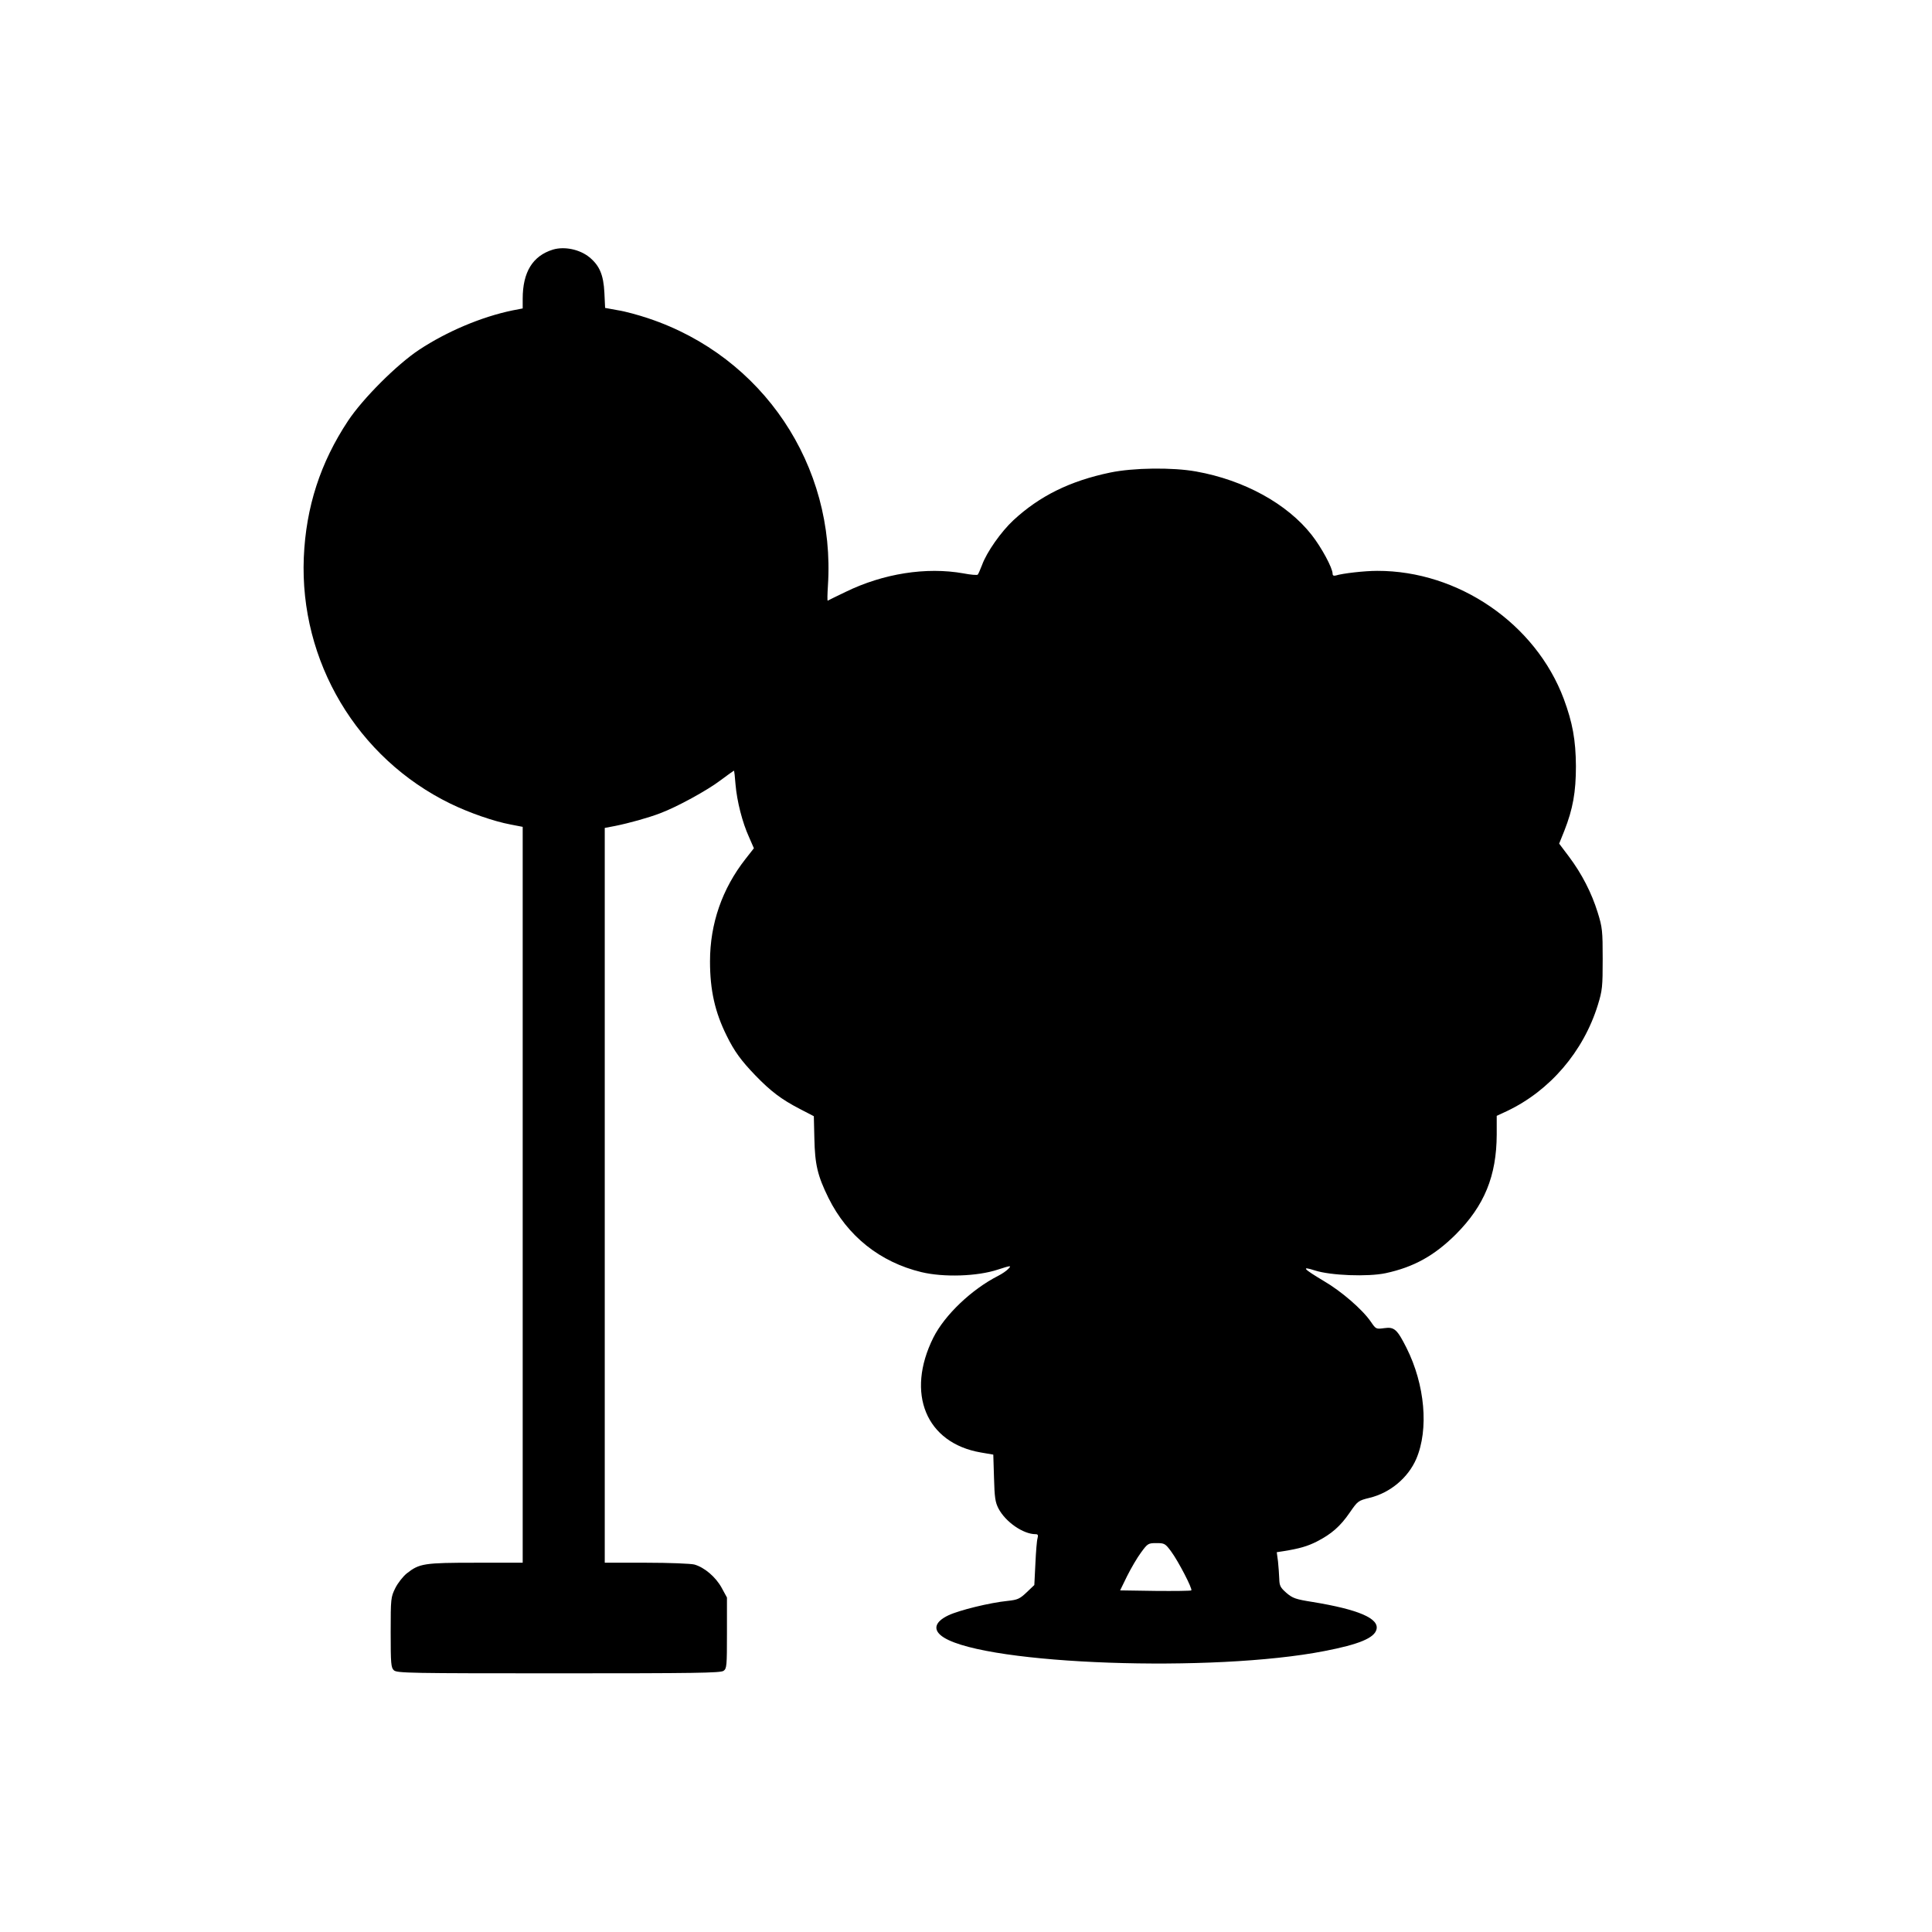
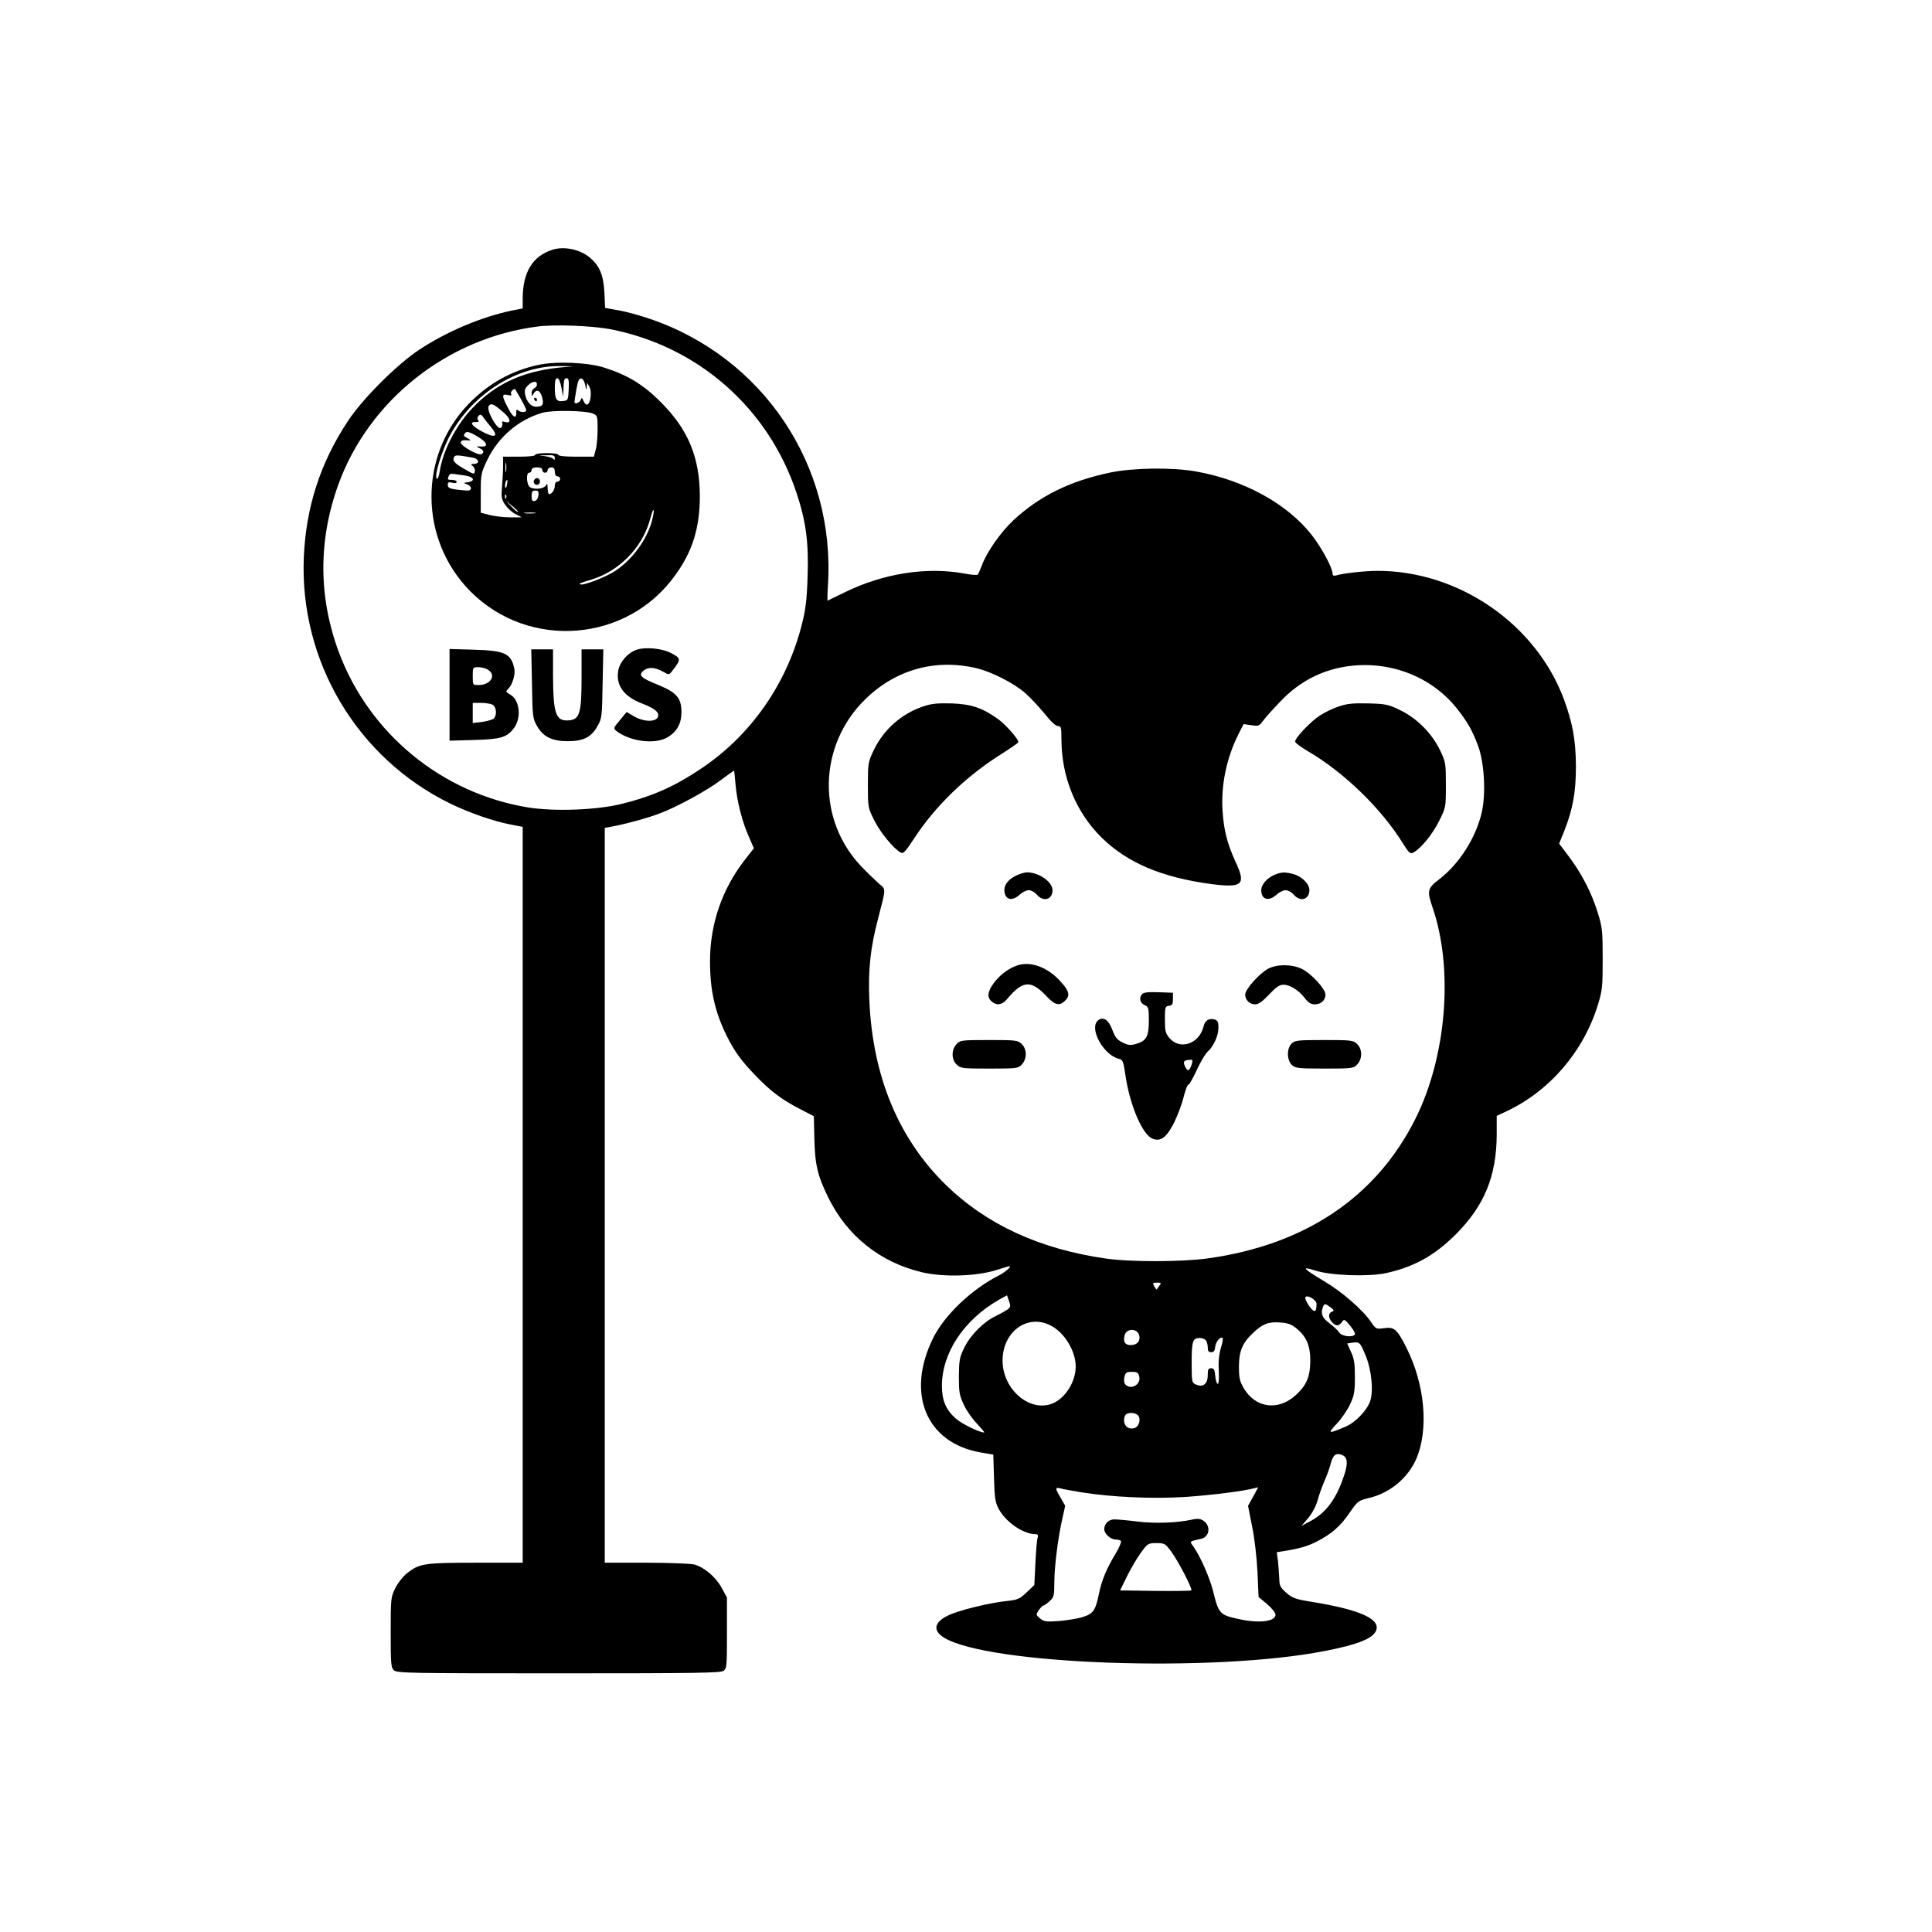
- <svg xmlns="http://www.w3.org/2000/svg" version="1.0" width="1083pt" height="1083pt" viewBox="0 0 1083 1083" preserveAspectRatio="xMidYMid meet">
-   <g transform="translate(0,1083) scale(0.1,-0.1)" fill="#000000" stroke="none">
-     <path d="M3100 9431 c-114 -35 -170 -126 -170 -276 l0 -54 -57 -11 c-174 -36 -368 -118 -524 -221 -125 -83 -315 -273 -398 -398 -155 -234 -236 -483 -248 -766 -24 -582 299 -1125 822 -1380 105 -51 242 -99 338 -117 l67 -13 0 -2062 0 -2063 -264 0 c-289 0 -315 -4 -386 -60 -21 -17 -50 -54 -64 -82 -25 -51 -26 -57 -26 -248 0 -178 2 -198 18 -213 17 -16 95 -17 923 -17 767 0 908 2 925 14 18 13 19 28 19 213 l0 198 -30 55 c-33 60 -96 114 -153 130 -20 5 -140 10 -269 10 l-233 0 0 2059 0 2060 58 11 c79 16 187 46 252 71 94 35 264 128 339 185 40 30 74 54 75 54 2 0 6 -35 9 -77 8 -94 38 -213 76 -296 l27 -62 -47 -60 c-131 -167 -199 -363 -199 -574 0 -162 28 -285 93 -416 43 -88 82 -141 161 -223 86 -89 145 -134 249 -188 l79 -41 3 -124 c3 -147 18 -210 79 -334 106 -214 289 -360 521 -416 125 -30 313 -24 428 14 74 24 78 24 60 5 -10 -11 -36 -29 -58 -40 -149 -76 -299 -219 -363 -346 -156 -313 -41 -591 266 -644 l70 -12 4 -130 c3 -111 7 -137 25 -172 40 -76 139 -144 208 -144 13 0 16 -5 11 -23 -4 -12 -9 -76 -12 -142 l-6 -120 -43 -41 c-39 -37 -51 -42 -107 -48 -99 -10 -271 -52 -332 -81 -80 -38 -89 -85 -24 -125 247 -152 1509 -197 2133 -75 192 37 279 73 291 121 16 62 -102 112 -358 154 -95 15 -112 21 -147 51 -34 30 -39 40 -40 79 -1 25 -4 68 -7 97 l-7 52 39 6 c87 14 133 27 186 54 82 42 132 86 184 162 45 65 47 67 112 83 115 28 215 112 261 218 71 166 49 416 -55 623 -52 103 -68 118 -124 110 -46 -6 -47 -6 -75 35 -47 69 -166 172 -264 229 -117 70 -130 85 -49 59 87 -28 295 -36 395 -15 158 34 273 98 393 217 161 161 229 328 230 560 l0 105 58 27 c240 114 428 333 509 595 25 81 27 102 27 258 0 157 -2 177 -28 260 -34 110 -89 217 -161 313 l-55 73 29 72 c48 122 65 217 65 362 -1 148 -19 244 -68 377 -158 422 -591 719 -1046 718 -71 0 -194 -14 -232 -26 -12 -3 -18 0 -18 10 0 32 -62 147 -117 217 -137 175 -379 308 -648 356 -133 24 -353 21 -482 -6 -225 -47 -395 -131 -542 -267 -69 -64 -150 -179 -176 -251 -10 -26 -21 -51 -24 -54 -3 -4 -40 -1 -81 7 -208 37 -449 -1 -660 -104 -52 -25 -97 -47 -100 -49 -3 -2 -2 36 1 84 44 674 -365 1284 -1005 1498 -56 19 -133 40 -173 46 l-71 13 -4 85 c-5 100 -27 152 -84 199 -54 44 -139 62 -204 43z m3465 -7298 c40 -54 121 -210 113 -218 -3 -3 -94 -4 -202 -3 l-197 3 39 80 c22 44 57 104 78 132 37 51 41 53 86 53 45 0 50 -2 83 -47z" />
-   </g>
+ <svg xmlns="http://www.w3.org/2000/svg" version="1" width="1444" height="1444" viewBox="0 0 1083 1083">
+   <path d="M310 139.9c-11.4 3.5-17 12.6-17 27.6v5.4l-5.7 1.1c-17.4 3.6-36.8 11.8-52.4 22.1-12.5 8.3-31.5 27.3-39.8 39.8-15.5 23.4-23.6 48.3-24.8 76.6-2.4 58.2 29.9 112.5 82.2 138 10.5 5.1 24.2 9.9 33.8 11.7l6.7 1.3V876h-26.4c-28.9 0-31.5.4-38.6 6-2.1 1.7-5 5.4-6.4 8.2-2.5 5.1-2.6 5.7-2.6 24.8 0 17.8.2 19.8 1.8 21.3 1.7 1.6 9.5 1.7 92.3 1.7 76.7 0 90.8-.2 92.5-1.4 1.8-1.3 1.9-2.8 1.9-21.3v-19.8l-3-5.5c-3.3-6-9.6-11.4-15.3-13-2-.5-14-1-26.9-1H339V464.1l5.8-1.1c7.9-1.6 18.7-4.6 25.2-7.1 9.4-3.5 26.4-12.8 33.9-18.5 4-3 7.4-5.4 7.5-5.4.2 0 .6 3.5.9 7.7.8 9.4 3.8 21.3 7.6 29.6l2.7 6.2-4.7 6c-13.1 16.7-19.9 36.3-19.9 57.4 0 16.2 2.8 28.5 9.3 41.6 4.3 8.8 8.2 14.1 16.1 22.3 8.6 8.9 14.5 13.4 24.9 18.8l7.9 4.1.3 12.4c.3 14.7 1.8 21 7.9 33.4 10.6 21.4 28.9 36 52.1 41.6 12.5 3 31.3 2.4 42.8-1.4 7.4-2.4 7.8-2.4 6-.5-1 1.1-3.6 2.9-5.8 4-14.9 7.6-29.9 21.9-36.3 34.6-15.6 31.3-4.1 59.1 26.6 64.4l7 1.2.4 13c.3 11.1.7 13.7 2.5 17.2 4 7.6 13.9 14.4 20.8 14.4 1.3 0 1.6.5 1.1 2.3-.4 1.2-.9 7.6-1.2 14.2l-.6 12-4.3 4.1c-3.9 3.7-5.1 4.2-10.7 4.8-9.9 1-27.1 5.2-33.2 8.1-8 3.8-8.9 8.5-2.4 12.5 24.7 15.2 150.9 19.7 213.3 7.5 19.2-3.7 27.9-7.3 29.1-12.1 1.6-6.2-10.2-11.2-35.8-15.4-9.5-1.5-11.2-2.1-14.7-5.1-3.4-3-3.9-4-4-7.9-.1-2.5-.4-6.8-.7-9.7l-.7-5.2 3.9-.6c8.7-1.4 13.3-2.7 18.6-5.4 8.2-4.2 13.2-8.6 18.4-16.2 4.5-6.5 4.7-6.7 11.2-8.3 11.5-2.8 21.5-11.2 26.1-21.8 7.1-16.6 4.9-41.6-5.5-62.3-5.2-10.3-6.8-11.8-12.4-11-4.6.6-4.7.6-7.5-3.5-4.7-6.9-16.6-17.2-26.4-22.9-11.7-7-13-8.5-4.9-5.9 8.7 2.8 29.5 3.6 39.5 1.5 15.8-3.4 27.3-9.8 39.3-21.7 16.1-16.1 22.9-32.8 23-56v-10.5l5.8-2.7c24-11.4 42.8-33.3 50.9-59.5 2.5-8.1 2.7-10.2 2.7-25.8 0-15.7-.2-17.7-2.8-26-3.4-11-8.9-21.7-16.1-31.3l-5.5-7.3 2.9-7.2c4.8-12.2 6.5-21.7 6.5-36.2-.1-14.8-1.9-24.4-6.8-37.7-15.8-42.2-59.1-71.9-104.6-71.8-7.1 0-19.4 1.4-23.2 2.6-1.2.3-1.8 0-1.8-1 0-3.2-6.2-14.7-11.7-21.7-13.7-17.5-37.9-30.8-64.8-35.6-13.3-2.4-35.3-2.1-48.2.6-22.5 4.7-39.5 13.1-54.2 26.7-6.9 6.4-15 17.9-17.6 25.1-1 2.6-2.1 5.1-2.4 5.4-.3.4-4 .1-8.1-.7-20.8-3.7-44.9.1-66 10.4-5.2 2.5-9.7 4.7-10 4.9-.3.2-.2-3.6.1-8.4 4.4-67.4-36.5-128.4-100.5-149.8-5.6-1.9-13.3-4-17.3-4.6l-7.1-1.3-.4-8.5c-.5-10-2.7-15.2-8.4-19.9-5.4-4.4-13.9-6.2-20.4-4.3zm31.9 44.6c49.3 9.5 88.8 44.2 104.6 91.8 5.3 15.9 6.9 28 6.2 47.1-.4 12.6-1.1 18.3-3.1 26.2-8.4 33.6-28.6 62.6-56.8 81.4-14.8 9.9-26.9 15.3-44.2 19.6-14 3.5-37.8 4.4-52.7 2-48.1-7.9-88.7-41.2-105.8-86.6-11.6-30.9-11.8-62.8-.5-94.2 17.1-47.4 61.2-82.4 112-88.8 9.6-1.2 30.2-.4 40.3 1.5zm205.6 190.1c8.4 2 21 8.4 27.3 14 2.9 2.6 7.8 7.8 10.8 11.5 3.4 4.3 6.2 6.9 7.4 6.9 1.8 0 2 .7 2 7.4 0 21.1 8.1 40.9 22.5 55.1 14.6 14.3 33.9 22.4 61.7 26.1 17.4 2.2 19.4.3 13.4-12.5-4.6-10-6.6-17.6-7.3-28.8-.9-14.5 2.3-29.6 9.1-43.1l2.7-5.3 4.3.6c4.2.7 4.5.5 7.2-3.2 1.6-2.1 6.3-7.2 10.4-11.4 12.4-12.5 28-19 46-19.1 20.4 0 39.6 9 51.8 24.5 6.2 8 8.4 11.9 11.8 20.9 3.5 9.6 4.4 26.7 2 37.3-3.3 14.1-12.5 28.6-23.6 37.2-6.9 5.3-7.2 6.5-4 15.9 11.9 34.5 7.9 83.7-9.6 118.6-22 43.9-61.8 70.6-116.3 78.2-14.4 2-43.1 2.1-57.1.1-37.2-5.3-67.1-19.1-90-41.5-26.5-26-40.9-60.9-42.7-103.6-.7-16.7.6-29.1 4.9-45.4 4.5-17.3 4.5-16.4.6-19.6-1.8-1.6-6-5.6-9.3-9-25.8-26.3-25.1-68.3 1.5-94.4 17.1-16.7 39.3-22.9 62.5-17.4zm102.4 346.1c-.7 1-1.4 2-1.5 2.1-.1.2-.7-.6-1.4-1.7-1-1.9-.8-2.1 1.6-2.1 2.4 0 2.5.2 1.3 1.7zm-84.8 13.1c-.9.7-4 2.5-6.9 3.9-6.9 3.3-14.3 10.7-17.8 18-2.5 5.2-2.8 6.9-2.9 15.8 0 8.9.3 10.7 2.8 16 1.5 3.3 4.9 8.1 7.5 10.7 2.5 2.7 4.3 4.8 3.9 4.8-2.7 0-12.7-4.9-16-7.9-5.5-4.9-7.7-10.1-7.7-18.2 0-18.5 12.3-37.1 32.1-48.4l4.4-2.4 1.1 3.2c1 2.7.9 3.4-.5 4.5zm172.9-2.9c0 4.8-1.2 5.2-4 1.4-1.5-2.1-2.5-4.4-2.3-5 .7-1.9 6.3 1.3 6.3 3.6zm7.9 2c2 1.5 2.1 1.9.7 2.4-2.1.8-2.1 3.5.1 5.9 2.1 2.3 3.8 2.3 5.5-.1 1.3-1.8 1.5-1.7 4.6 2 1.8 2.1 3 4.4 2.7 4.9-1.1 1.9-7.4 1.1-8.7-1-.7-1.1-3.2-3.4-5.5-5.2-4.2-3.1-5.1-5.4-3.7-9.2.8-2 1.3-2 4.3.3zm-157 10.1c7.8 3.9 14.1 14.3 14.1 23.1 0 8.3-5.7 17.5-12.7 20.5-12.8 5.5-28.3-7.6-28.3-23.9 0-16.2 13.9-26.4 26.9-19.7zm137.8 1.6c5.7 4.7 7.8 9.6 7.8 18.4-.1 8.8-2.1 13.6-8.3 19.2-9.8 8.8-22.4 7.1-29-4-2.3-4-2.7-5.8-2.7-12.2 0-8.5 2-13.3 7.7-18.6 5.4-5.2 8.6-6.5 15-6.1 4.6.3 6.5.9 9.5 3.3zm-88.1 4c.8 3.2-1.2 5.4-4.8 5.4-3.2 0-4.3-1.8-3.4-5.4 1-4.2 7.2-4.1 8.2 0zm37.2 2.6c.7.7 1.2 2.5 1.2 4 0 2.1.5 2.8 1.9 2.8 1.5 0 2.1-.8 2.3-3.1.3-2.9 3-6 4.2-4.8.3.2-.2 2.9-1.1 5.8-1 3.4-1.4 7.9-1.1 12.7.2 4.8 0 7.3-.7 7.1-.5-.2-1.1-2.2-1.3-4.5-.3-3.4-.7-4.2-2.3-4.2-1.6 0-1.9.7-1.9 4 0 4.8-2.7 6.9-6.6 5.1-2.3-1-2.4-1.4-2.4-12.4 0-11.9.6-13.7 4.5-13.7 1.2 0 2.6.5 3.3 1.2zm89.6 8.4c3.4 8 4.6 19.9 2.7 25.7-1.8 5.3-8.3 12.1-13.8 14.4-9.9 4.2-10.3 4.1-5-1.6 2.7-2.8 6-7.7 7.5-10.9 2.3-4.9 2.7-7 2.7-15.2 0-7.7-.4-10.4-2.2-14.2l-2.1-4.7 2.6-.4c4.3-.6 4.6-.4 7.6 6.9zm-126.8 12.1c.9 3.2-2.4 6.4-5.7 5.6-2.5-.7-3.3-2.5-2.5-5.8.5-2.1 1.2-2.5 4.1-2.5 2.9 0 3.6.4 4.1 2.7zm-.6 21.8c1.7 2 .5 6.2-2 7-4.2 1.3-7.1-2.4-5.4-6.9.8-2 5.7-2.1 7.4-.1zM753.1 816c2.4 1.4 2.5 5.1 0 12.1-4.2 12.3-9.8 19.8-18.2 24.4l-5.4 2.9 3.8-4.4c2.3-2.8 4.3-6.5 5.3-10 .8-3 2.6-8 3.9-11 1.4-3 2.9-7.4 3.5-9.7 1.3-5.1 3.3-6.3 7.1-4.3zM606 836.5c17.6 2.8 40.4 3.8 58.9 2.6 15.1-1.1 31.1-3.1 38-4.8l2.4-.6-2.8 5.2-2.9 5.2 2.3 11.7c1.4 6.7 2.6 17.6 3 25.5l.6 13.9 4.8 4c2.6 2.2 4.7 4.9 4.7 5.9 0 3.9-9.1 5-20.5 2.5-10.7-2.3-11.3-2.9-14.4-15.3-1.9-7.8-7.2-19.8-11.2-25.5-2.1-2.9-2.4-2.7 4.4-4.2 4.8-1.1 5.6-7.3 1.2-10.2-1.7-1.1-3.2-1.3-6.6-.5-8.4 1.8-20.5 2.2-30.4 1-5.5-.7-11.3-1.2-12.9-1.2-3.1 0-5.6 2.5-5.6 5.5 0 2.6 3.6 5.8 6.4 5.8 1.4 0 2.7.4 3 .9.3.5-1.1 3.8-3.2 7.3-5 8.2-7.7 14.9-9.2 22.3-1.9 9.3-3.2 11.2-9.3 13-2.8.9-8.8 1.8-13.2 2.2-7 .5-8.3.3-10.4-1.4-2.4-2-2.5-2.1-.8-4.7 1-1.4 2.1-2.6 2.6-2.6.4 0 2-1.1 3.5-2.5 2.4-2.2 2.6-3.1 2.6-10.2 0-9 2.1-25.5 4.5-36l1.6-7.2-2.5-4.4c-3.2-5.4-3.2-6.1-.3-5.4 1.2.4 6.5 1.3 11.7 2.2zm50.5 33.2c4 5.4 12.1 21 11.3 21.8-.3.3-9.4.4-20.2.3l-19.7-.3 3.9-8c2.2-4.4 5.7-10.4 7.8-13.2 3.7-5.1 4.1-5.3 8.6-5.3s5 .2 8.3 4.7z" />
+   <path d="M301.5 204.6c-15 3.3-27.6 10.4-38.5 21.5-28.5 29.2-28.1 76.5.8 105.5 32.8 32.9 87.9 28.5 114.8-9.3 9.7-13.4 13.7-26.6 13.7-44.3-.1-21.6-6.5-37.2-21.8-52.5-9.8-9.9-18.7-15.3-32-19.5-9.3-2.9-27.1-3.6-37-1.4zm11.6 1.5c-20.4 2.2-35.5 9.2-48.2 22.6-9.2 9.5-16.7 24.1-18.4 35.5-.4 2.6-1.1 4.5-1.6 4.2-1.8-1.1 2.9-16.4 7.7-25 12.6-22.9 37.6-38.5 61.4-38.2l7.5.1-8.4.8zm1.6 11.1l1 5.3.2-5.3c.1-4 .5-5.2 1.6-5.2 1.3 0 1.5 1.1 1.3 6.2-.3 6.1-.4 6.3-3.2 6.6-3.7.5-4.6-1-4.6-7.6 0-3.7.4-5.2 1.4-5.2.8 0 1.7 2 2.3 5.2zm13.4-1.2c.5 2.7.7 2.9.8 1l.2-2.5 1.3 2.3c1.5 2.7.7 9.3-1.2 10-.6.2-1.6-.7-2.1-2-.8-2-1-2.1-1.6-.6-.7 1.7-3.5 2.6-3.5 1.1 0-.3.5-3.5 1.1-7 .9-5.1 1.5-6.3 2.8-6.1.9.2 1.8 1.7 2.2 3.8zm-27.1-.5c0 .9-.7 1.8-1.5 2.1-.8.4-1.5 1.6-1.5 2.8.1 1.9.2 1.9 1.1.3 1.6-2.8 3.7-2 4.8 2 1.1 4.1.3 5.3-3.5 5.3-2.7 0-5.2-2.8-6-6.7-.5-2.4-.1-3.6 1.5-5.2 2.5-2.5 5.1-2.8 5.1-.6zm-9.1 8c1.7 3 3.1 5.9 3.1 6.5 0 1.3-3.3 1.3-4.6 0-.7-.7-1-.4-1 1.1.2 4-1.9 3-4.6-2.4-3.6-6.7-3.6-8.1-.2-7.3 1.8.5 2.4.3 1.9-.5-.6-.8.9-2.8 2.2-2.9 0 0 1.5 2.5 3.2 5.5zm-9.5 7.8c4 3.4 4.3 6.4.5 5.2-1.4-.5-1.7-.2-1.3.8.2.7-.1 1.9-.8 2.5-2 1.6-8.5-10.2-6.8-12.3 1.4-1.7 2.7-1.1 8.4 3.8zm49.9.5c2.6 1.1 2.7 1.4 2.7 8.9 0 4.3-.5 9.5-1.1 11.5l-1 3.8H323c-6 0-10-.4-10-1s-2.8-1-6.5-1-6.5.4-6.5 1-3.7 1-9 1h-9v5.2c0 2.9-.3 8.2-.6 11.8-.5 5.7-.3 6.9 1.8 10 1.3 1.9 3.9 4.3 5.8 5.2l3.5 1.8H286c-3.6 0-8.7-.6-11.5-1.3l-5-1.3v-11c0-10.5.1-11.2 3.7-18.7 6.2-12.8 17.4-22.4 30.8-26.3 5.3-1.6 24.1-1.3 28.3.4zm-56.9 7.8c4.3 5.2 2.2 6.2-5 2.4-6-3.2-7.6-5.6-3.7-5.4 1.6 0 2-.3 1.3-1.1-.6-.7-.5-1.6.3-2.4.9-1 1.5-.8 2.7.9.8 1.2 2.8 3.7 4.4 5.6zm-7.4 5.3c5.3 3.2 6 5.7 1.5 5.4-2.8-.1-2.9-.1-.7.9 2.4 1.2 2.8 2.3 1.1 3.4-1.7 1-12-4.8-11.6-6.6.2-1 1.2-1.4 3.2-1.2 2.7.2 2.8.1 1-.9-2.8-1.6-2.8-1.6-2-2.8.9-1.6 2.5-1.2 7.5 1.8zm-2.7 11.7c3.3.7 3.7 3.4.5 3.4-2 .1-2.1.2-.8 1.3.9.7 1.4 2 1.2 3-.3 1.6-.8 1.6-5-.9-6.2-3.5-7.6-4.9-6.8-6.9.6-1.6 1.5-1.6 10.9.1zm45.7.1c0 1.2-.3 1.4-.8.6-.4-.6-2.5-1.3-4.7-1.6-4-.4-4-.4.8-.5 3.9-.2 4.7.1 4.7 1.5zm-27.3 7.5c-.2 1.3-.4.3-.4-2.2s.2-3.5.4-2.3c.2 1.3.2 3.3 0 4.5zm20.3-.7c0 .8.7 1.5 1.5 1.5s1.5-.7 1.5-1.5.9-1.5 2-1.5c1.5 0 2 .7 2 2.5 0 1.6.6 2.5 1.5 2.5.8 0 1.5.7 1.5 1.5s-.7 1.5-1.5 1.5c-.9 0-1.5.9-1.5 2.3 0 2.3-1.7 4.7-3.2 4.7-.4 0-.8-1.5-.8-3.3-.1-2.6-.2-2.9-1.1-1.5-1.1 1.9-6.4 2.4-8.8.9-1.9-1.2-2.4-8.1-.5-8.1.8 0 1.4-.7 1.4-1.5 0-1 1-1.5 3-1.5s3 .5 3 1.5zm-43.7 3c5.3.7 6.5 3.1 2 3.8-2.7.4-2.7.4-.5 1.2 2.7.9 3 3.5.3 3.5-1 0-3.9-.3-6.5-.6-3.6-.5-4.6-1.1-4.6-2.6s.5-1.7 2.5-1.2c1.5.4 2.5.2 2.5-.5 0-.6-1.1-1.1-2.5-1.1-2.7 0-2.8-.1-1.9-2.3.3-.8 1.3-1.3 2.2-1.1.9.1 3.8.6 6.5.9zm23.9 5.2c-.3 1.6-.7 2.2-1 1.5-.4-1.3.4-4.2 1.1-4.2.2 0 .2 1.2-.1 2.7zm17.6 6c-.2 1.7-1 2.9-2 3.1-1.4.3-1.8-.3-1.8-2.7 0-2.5.4-3.1 2.1-3.1 1.6 0 2 .5 1.7 2.7zm-18.1 1.5c-.3.8-.6.5-.6-.6-.1-1.1.2-1.7.5-1.3.3.3.4 1.2.1 1.9zm6.6 7.7c-.2.3-1.8-1-3.6-2.9l-3.2-3.4 3.6 3c2 1.6 3.4 3.1 3.2 3.3zm75.6 3.3c-2.5 11.3-11 23.3-21.3 30-5.6 3.6-18.3 8.4-19.4 7.3-.5-.5-.3-.6 6.3-2.6 15.2-4.6 27.9-17.3 32.5-32.4 1.8-6.3 1.9-6.5 2.4-6.5.2 0 0 1.9-.5 4.2zm-66.1-2.5c-1.6.2-4 .2-5.5 0-1.6-.2-.3-.4 2.7-.4s4.3.2 2.8.4z" />
+   <path d="M299.5 224c.3.5.8 1 1.1 1 .2 0 .4-.5.4-1 0-.6-.5-1-1.1-1-.5 0-.7.4-.4 1zM299.4 269.1c-1 1.7 1.3 3.6 2.7 2.2 1.2-1.2.4-3.3-1.1-3.3-.5 0-1.2.5-1.6 1.1zM357.3 364.1c-5.2 1.5-10.1 7.1-10.8 12.2-1.2 8.1 3.3 14.2 13.5 18.1 6.4 2.5 9 4.4 9 6.5 0 3.9-7.4 4.2-13.5.7l-4.2-2.5-3.8 4.6c-3.7 4.4-3.8 4.6-1.9 6.1 7.7 5.9 21.5 7.6 28.4 3.6 5.4-3.1 8-7.7 8-14.2 0-7.9-2.7-11-12.9-15.2-10-4-11.5-5.5-8.2-8.2 2.7-2.1 6.5-1.8 11.3 1 2.6 1.5 2.9 1.5 4.3-.3 5.5-7 5.5-7.4-.7-10.6-4.7-2.4-13.8-3.3-18.5-1.8zM252 389.5v25.7l13.8-.4c14.8-.4 18.2-1.4 22.1-6.4 4.5-5.7 3.6-15.8-1.8-19-2.7-1.6-2.8-1.7-1-3.5 2.2-2.2 3.9-8.1 3.2-11.1-1.8-8.5-5.3-10.1-22.5-10.6l-13.8-.4v25.7zm21.8-13.9c4.5 3.1 1.1 8.4-5.5 8.4-3.3 0-3.3 0-3.3-5s0-5 3.3-5c1.8 0 4.3.7 5.5 1.6zm2.3 19.4c2.3 1.3 2.6 6.2.5 7.9-.8.6-3.7 1.4-6.5 1.8l-5.1.6V394h4.6c2.5 0 5.4.5 6.5 1zM298.2 383.2c.3 18.4.4 19.5 2.8 23.7 3.5 6.2 8.5 8.6 17.5 8.6 8.8-.1 13-2.3 16.5-8.6 2.4-4.2 2.5-5.3 2.8-23.7l.4-19.2H326v16.2c0 19.5-1.1 23.1-7 23.6-7.5.6-8.9-3.4-9-25.6V364h-12.2l.4 19.2zM517.8 395.9c-12.4 4.1-22.5 13-28.1 24.8-3.1 6.5-3.2 7.3-3.2 19.4 0 12.4 0 12.6 3.7 20 3.4 6.7 10.8 15.8 14.9 17.9 1.2.7 2.7-.9 7.2-7.8 11.7-18.1 29.1-35 49-47.5 5-3.2 9.3-6.1 9.5-6.6.5-1.4-6.8-9.7-11.3-13-8.8-6.3-15-8.4-26-8.8-7.8-.2-11.3.1-15.7 1.6zM750.8 395.9c-3.2 1-8 3.3-10.8 5.1-5.3 3.4-14 12.6-14 14.7 0 .7 3.1 3 7 5.3 20.4 11.9 41.4 32.3 53.5 51.9 3.4 5.4 4 5.9 5.8 5 4.2-2.3 10.8-10.3 14.4-17.7 3.8-7.6 3.8-7.6 3.8-20.1 0-12.1-.1-12.9-3.2-19.4-4.5-9.4-12.7-17.8-22-22.4-6.9-3.4-8.1-3.7-18.1-4-8.5-.2-11.9.1-16.4 1.6zM570.3 490.5c-4.5 1.9-7.3 5.1-7.3 8.3 0 5.5 4.2 6.8 8.6 2.7 1.5-1.4 3.8-2.5 5.1-2.5 1.3 0 3.3 1.1 4.5 2.5 3.7 4.3 8.8 2.8 8.8-2.5 0-4.7-7.8-10.1-14.5-10-1.1.1-3.4.7-5.2 1.5zM714.4 490.4c-4.3 1.9-7.4 5.5-7.4 8.6 0 5.3 4.2 6.5 8.6 2.5 1.5-1.4 3.8-2.5 5.1-2.5 1.3 0 3.3 1.1 4.5 2.5 3.7 4.3 8.8 2.8 8.8-2.6 0-3.4-4.2-7.6-8.9-8.9-4.7-1.3-6.9-1.2-10.7.4zM569.9 541.3c-5.2 1.9-9.6 5.4-13 10-3.3 4.6-3.7 7.7-1.1 10 2.7 2.5 5.9 2.1 8.5-1 9-10.8 13.5-11.2 22.4-1.8 4.6 4.9 7.2 5.6 10.3 2.5 2.9-2.9 2.5-5.2-2.1-10.4-7.5-8.5-17.3-12.1-25-9.3zM710.9 543c-4.9 2.6-12.9 11.6-12.9 14.5 0 3.1 2.5 5.5 5.7 5.5 1.7 0 4.1-1.7 7.7-5.5 3.9-4.2 5.9-5.5 8-5.5 3.7 0 8.7 3.1 12 7.5 2 2.6 3.5 3.5 5.6 3.5 3.5 0 6-2.3 6-5.5 0-3.1-8-11.9-13.3-14.4-5.6-2.7-13.8-2.7-18.8-.1zM640.1 557.4c-1.8 2.1-1 4.9 1.7 6.1 2 .9 2.2 1.7 2.2 8.5 0 8.9-1.3 11.4-6.9 13.1-3.3 1-4.5.9-7.8-.7-3.1-1.5-4.2-2.9-5.8-7.2-2.1-5.6-5.2-7.6-8-5.2-5.2 4.3 2.9 19.3 11.6 21.5 2.3.6 2.6 1.3 3.7 8.8 2.5 17.4 9.7 34.1 15.5 36.1 4.5 1.6 7.7-.9 11.9-9.2 2-4.1 4.4-10.5 5.3-14.3 1-3.8 2.1-6.9 2.7-6.9.5 0 2.6-3.7 4.7-8.3 2.1-4.5 4.8-9.1 6.1-10.2 3.3-3 6-8.9 6-13.4 0-3.5-.4-4.1-2.5-4.7-3-.7-5.1.7-5.9 4.2-2.5 9.7-13.3 13.2-19.1 6.2-2.2-2.6-2.5-3.9-2.5-10.3 0-6.9.1-7.4 2.3-7.7 1.8-.2 2.2-.9 2.2-3.8v-3.5l-8.1-.3c-6.2-.2-8.4.1-9.3 1.2zm27.8 39.6c-1.3 3.6-2.2 3.8-3.7.6-1.2-2.6-.5-3.4 3-3.5 1.5-.1 1.5.3.7 2.9zM536.2 585.3c-3 3.2-2.9 8.7.1 11.5 2.2 2.1 3.3 2.2 18.3 2.2 15.5 0 16.1-.1 18.2-2.3 3-3.2 2.9-8.7-.1-11.5-2.2-2.1-3.3-2.2-18.3-2.2-15.5 0-16.1.1-18.2 2.3zM724 585c-2.8 2.8-2.7 9.3.2 12 2 1.8 3.5 2 18.3 2 15.6 0 16.2-.1 18.3-2.3 3-3.2 2.9-8.7-.1-11.5-2.2-2.1-3.3-2.2-18.5-2.2-14.9 0-16.4.2-18.2 2z" />
</svg>
